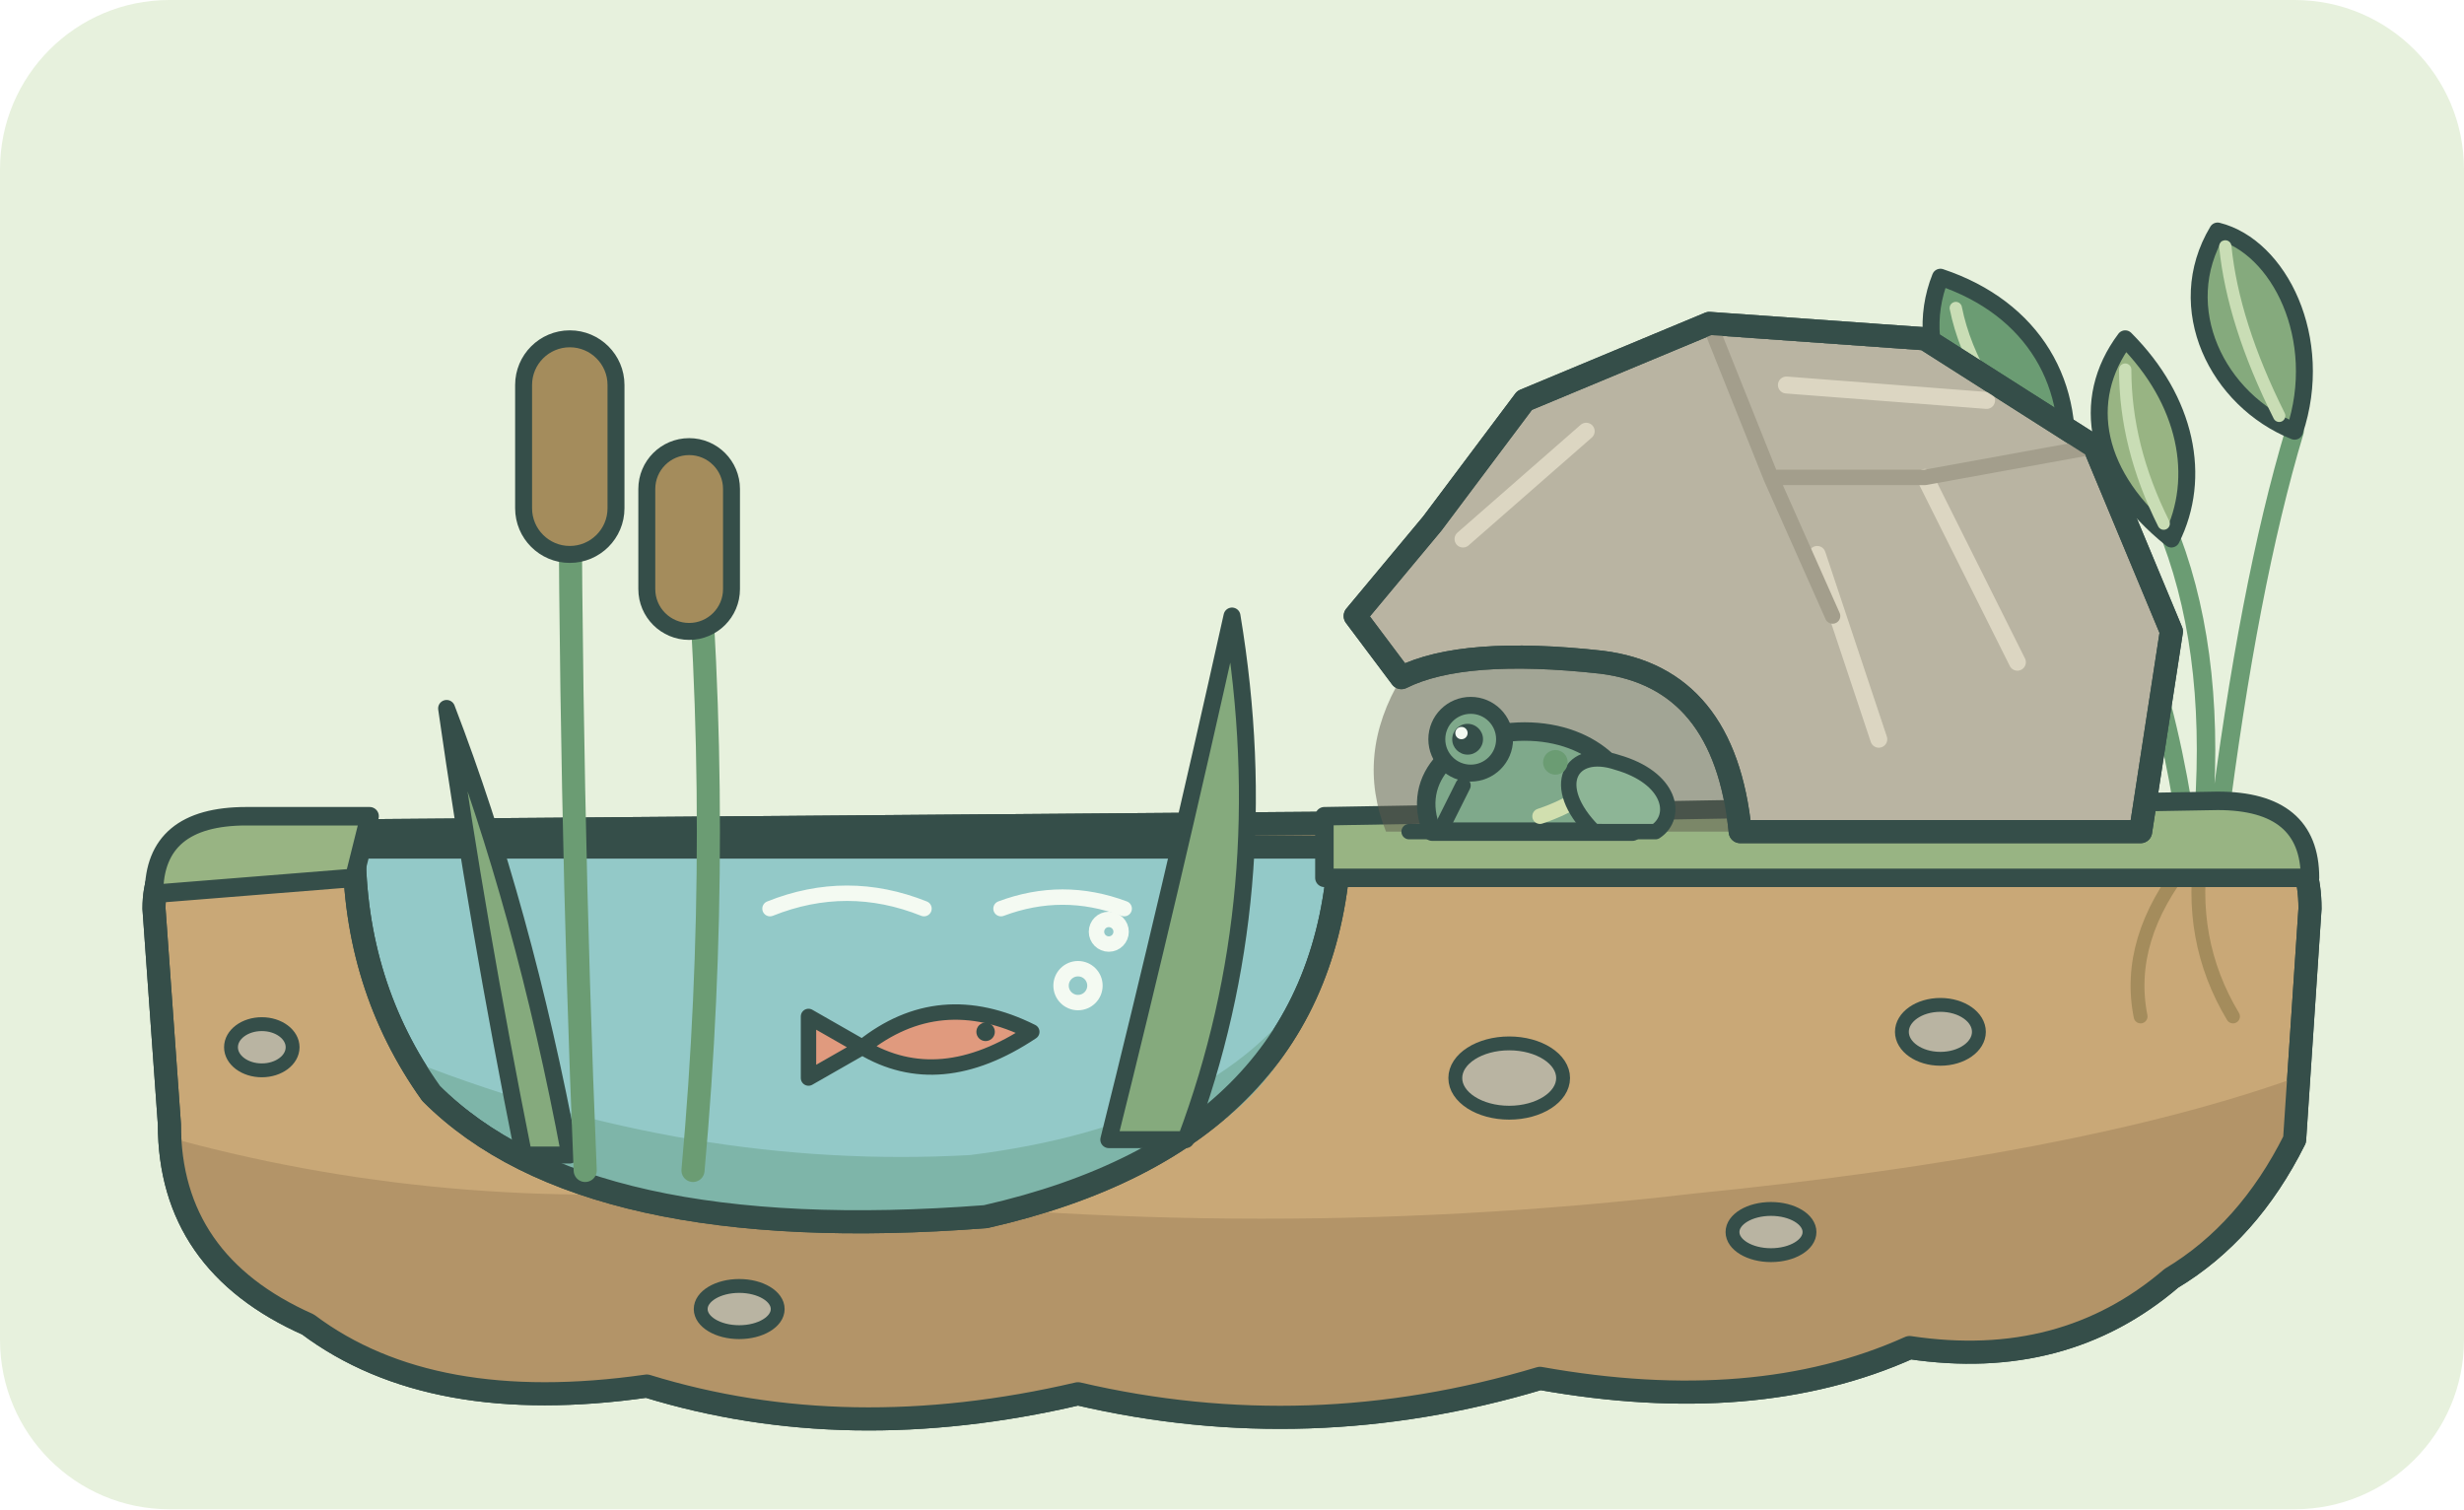
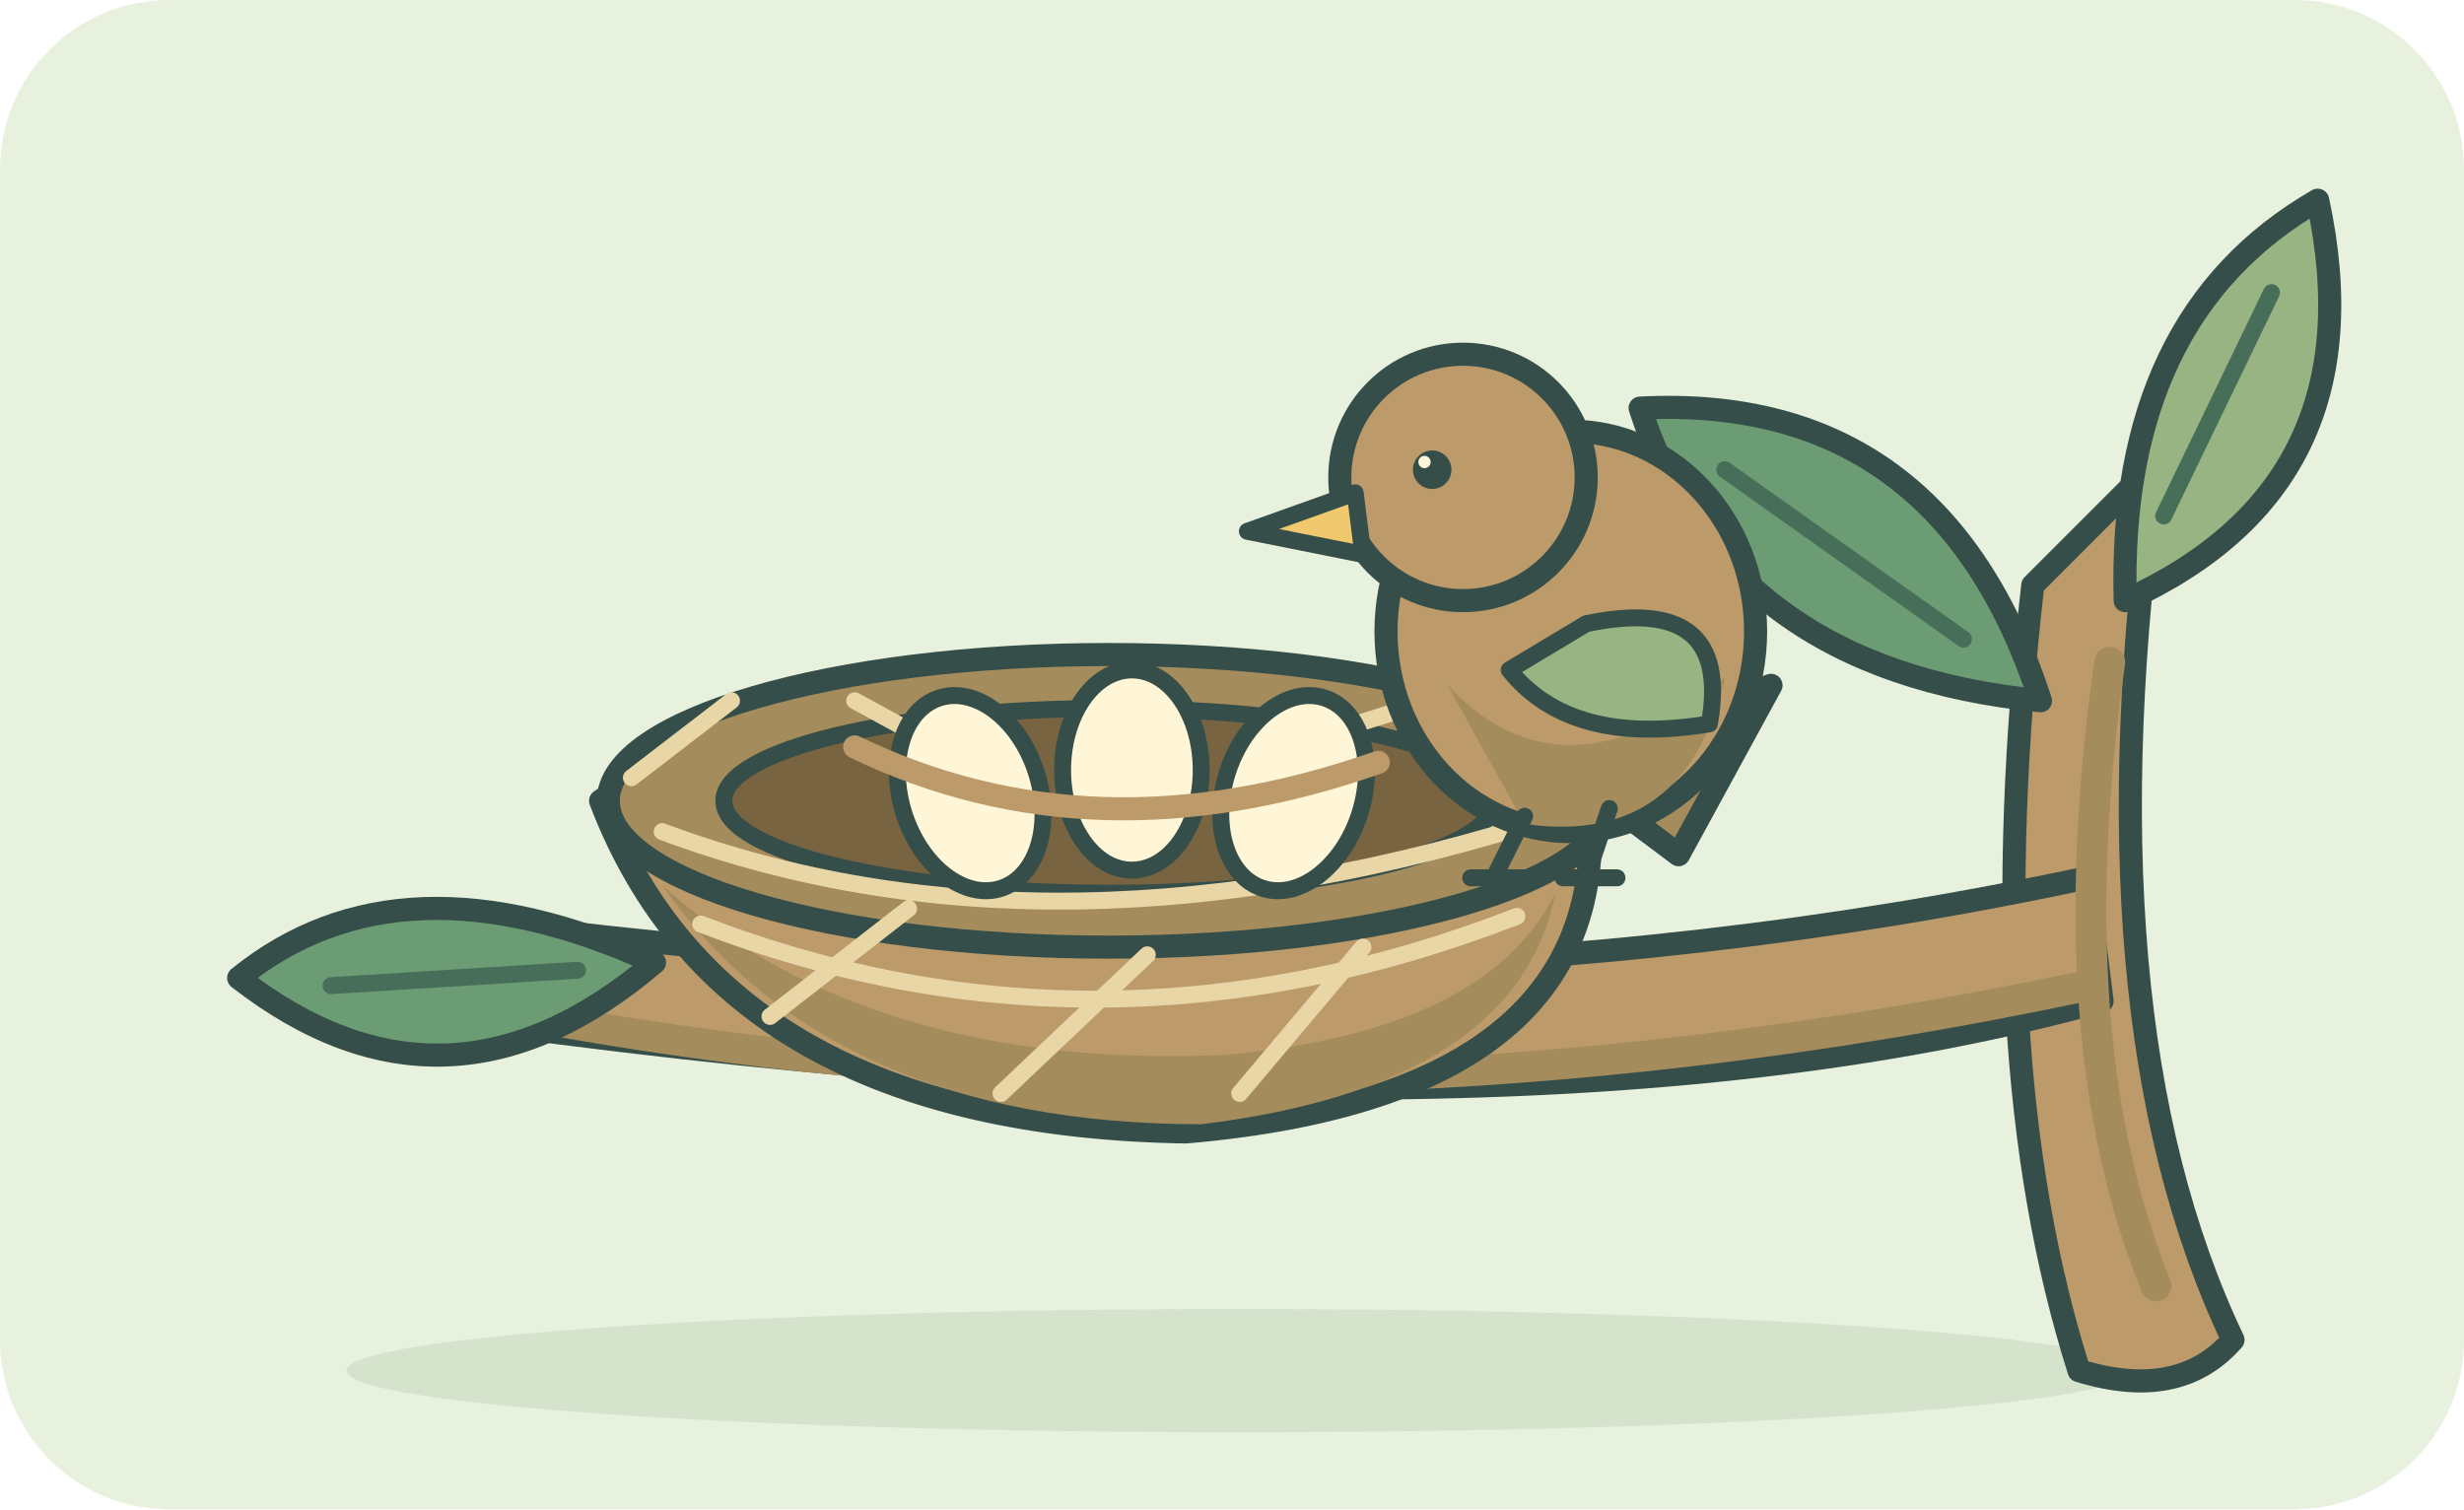
<svg xmlns="http://www.w3.org/2000/svg" viewBox="0 0 320 196" width="320" height="196" role="img" aria-labelledby="habitats-art-title">
  <rect width="320" height="196" rx="22" fill="#E7F1DD" />
  <g stroke="#354E49" stroke-width="3" stroke-linecap="round" stroke-linejoin="round">
-     <path d="M284 108Q280 80 268 62M288 108Q292 76 298 56M286 108Q288 86 282 70" fill="none" stroke="#6B9C73" stroke-width="2.4" />
-     <path d="M268 62C254 58 248 46 252 36C264 40 270 50 268 62Z" fill="#6B9C73" stroke-width="2.2" />
-     <path d="M298 56C302 44 296 32 288 30C282 40 288 52 298 56Z" fill="#85AA7D" stroke-width="2.2" />
-     <path d="M282 70C272 62 270 52 276 44C284 52 286 62 282 70Z" fill="#98B483" stroke-width="2.2" />
-     <path d="M266 60Q256 50 254 40M296 54Q290 42 289 32M281 68Q276 58 276 48" fill="none" stroke="#C9DDB5" stroke-width="1.6" />
-     <path d="M20 118Q20 108 32 108L288 106Q300 106 300 118L298 148Q292 160 282 166Q268 178 248 175Q228 184 200 179Q170 188 140 181Q110 188 84 180Q56 184 40 172Q22 164 22 146Z" fill="#C9A877" />
-     <path d="M23 148Q60 158 100 154Q160 162 220 155Q270 150 298 140L298 148Q292 160 282 166Q268 178 248 175Q228 184 200 179Q170 188 140 181Q110 188 84 180Q56 184 40 172Q22 164 23 148Z" fill="#B39468" stroke="none" />
-     <path d="M20 118Q20 108 32 108L288 106Q300 106 300 118L298 148Q292 160 282 166Q268 178 248 175Q228 184 200 179Q170 188 140 181Q110 188 84 180Q56 184 40 172Q22 164 22 146Z" fill="none" />
-     <g fill="#B9B4A2" stroke-width="1.8">
-       <ellipse cx="196" cy="140" rx="7" ry="4.5" />
-       <ellipse cx="252" cy="134" rx="5" ry="3.5" />
-       <ellipse cx="230" cy="160" rx="5" ry="3" />
-       <ellipse cx="96" cy="170" rx="5" ry="3" />
-       <ellipse cx="34" cy="136" rx="4" ry="3" />
-     </g>
-     <path d="M286 110q-2 12 4 22M284 112q-8 10-6 20" fill="none" stroke="#A48C5C" stroke-width="1.8" />
-     <path d="M46 110L174 110Q172 148 128 158Q76 162 56 142Q46 128 46 110Z" fill="#93C9C8" />
-     <path d="M54 138Q90 152 126 150Q158 146 170 128Q166 150 128 158Q76 162 54 138Z" fill="#7EB5A9" stroke="none" />
-     <path d="M46 110L174 110Q172 148 128 158Q76 162 56 142Q46 128 46 110Z" fill="none" />
-     <path d="M20 116Q20 106 32 106L48 106L46 114L21 116ZM172 114L172 106L288 104Q300 104 300 114Z" fill="#98B483" stroke-width="2.4" />
-     <path d="M68 150Q62 120 58 92Q68 118 74 150Z" fill="#85AA7D" stroke-width="2.2" />
-     <path d="M76 152Q74 104 74 50M90 152Q94 108 90 64" fill="none" stroke="#6B9C73" />
-     <rect x="68" y="44" width="12" height="28" rx="6" fill="#A48C5C" stroke-width="2.2" />
-     <rect x="84" y="58" width="11" height="24" rx="5.5" fill="#A48C5C" stroke-width="2.2" />
-     <path d="M154 148Q166 116 160 80Q152 116 144 148Z" fill="#85AA7D" stroke-width="2.2" />
-     <path d="M112 136Q122 128 134 134Q122 142 112 136ZM112 136l-7-4v8Z" fill="#E09A7E" stroke-width="2" />
-     <circle cx="128" cy="134" r="1.2" fill="#354E49" stroke="none" />
-     <g fill="none" stroke="#F4FAF2" stroke-width="2">
-       <path d="M100 118q10-4 20 0M130 118q8-3 16 0" />
-       <circle cx="140" cy="128" r="2.2" />
-       <circle cx="144" cy="121" r="1.6" />
-     </g>
-     <path d="M176 80L186 68L198 52L222 42L250 44L272 58L282 82L278 108L226 108Q224 88 208 86Q190 84 182 88Z" fill="#B9B4A2" />
-     <path d="M182 88Q190 84 208 86Q224 88 226 108L180 108Q176 98 182 88Z" fill="#5E5A4E" opacity=".5" stroke="none" />
-     <path d="M226 108Q224 88 208 86Q190 84 182 88" fill="none" stroke="#8F8A79" stroke-width="2.2" />
-     <path d="M190 70L206 56M232 50L258 52M250 62L262 86M236 72L244 96" fill="none" stroke="#DCD6C2" stroke-width="2.2" />
-     <path d="M222 42L230 62L250 62L272 58M230 62L238 80" fill="none" stroke="#A39E8C" stroke-width="2" />
-     <path d="M176 80L186 68L198 52L222 42L250 44L272 58L282 82L278 108L226 108Q224 88 208 86Q190 84 182 88Z" fill="none" />
-     <path d="M186 108C183 101 189 95 198 95C207 95 213 101 212 108Z" fill="#7FA98B" stroke-width="2.4" />
-     <path d="M200 106Q206 104 209 100" fill="none" stroke="#D1DFAF" stroke-width="2" />
-     <path d="M207 108C201 102 204 97 210 99C217 101 218 106 215 108Z" fill="#8DB596" stroke-width="2" />
-     <path d="M190 102l-3 6h-4M208 108h-7" fill="none" stroke-width="2" />
-     <circle cx="191" cy="96" r="4.4" fill="#7FA98B" stroke-width="2.2" />
-     <circle cx="190.6" cy="96" r="2" fill="#354E49" stroke="none" />
-     <circle cx="189.8" cy="95.2" r=".8" fill="#F4FAF2" stroke="none" />
-     <circle cx="202" cy="99" r="1.6" fill="#6B9C73" stroke="none" />
+     <ellipse cx="161" cy="178" rx="116" ry="8" fill="#739174" opacity=".16" stroke="none" />
+     <path d="M270 178Q257 137 264 76L280 60Q270 132 290 174Q283 182 270 178Z" fill="#BC9A69" />
+     <path d="M273 130Q197 151 64 133L57 119Q173 135 271 114Z" fill="#BC9A69" />
+     <path d="M69 132Q167 150 271 128M280 167Q267 135 274 86" fill="none" stroke="#A48C5C" stroke-width="4" />
+     <path d="M265 91Q224 87 213 53Q252 51 265 91Z" fill="#6B9C73" />
+     <path d="M276 78Q275 41 301 26Q309 63 276 78Z" fill="#98B483" />
+     <path d="M85 125Q52 110 31 127Q58 148 85 125Z" fill="#6B9C73" />
+     <path d="M255 83L224 61M281 67L295 38M75 126L43 128" fill="none" stroke="#476E59" stroke-width="2.2" />
+     <path d="M78 104Q110 82 206 101Q212 142 154 147Q94 146 78 104Z" fill="#BC9A69" />
+     <path d="M86 115Q113 139 159 137Q193 134 202 116Q197 141 156 146Q108 146 86 115Z" fill="#A48C5C" stroke="none" />
+     <ellipse cx="144" cy="104" rx="65" ry="19" fill="#A48C5C" />
+     <ellipse cx="144" cy="104" rx="50" ry="12" fill="#796442" stroke-width="2.2" />
+     <path d="M86 108Q137 127 202 106M91 120Q143 140 197 119M100 132L118 118M130 142L149 124M161 142L177 123M82 101L95 91M111 91L122 97M173 95L189 90" fill="none" stroke="#E9D6A7" stroke-width="2.2" />
+     <ellipse cx="126" cy="103" rx="9" ry="13" transform="rotate(-18 126 103)" fill="#FFF6D8" stroke-width="2.2" />
+     <ellipse cx="147" cy="100" rx="9" ry="13" fill="#FFF6D8" stroke-width="2.2" />
+     <ellipse cx="168" cy="103" rx="9" ry="13" transform="rotate(18 168 103)" fill="#FFF6D8" stroke-width="2.2" />
+     <path d="M111 97Q142 112 179 99" fill="none" stroke="#BC9A69" stroke-width="3" />
+     <path d="M202 99L230 89L218 111Z" fill="#A48C5C" />
+     <ellipse cx="204" cy="82" rx="24" ry="26" fill="#BC9A69" />
+     <path d="M188 89Q203 105 224 88Q219 110 198 107Z" fill="#A48C5C" stroke="none" />
+     <path d="M206 81Q225 77 222 94Q204 97 196 87Z" fill="#98B483" stroke-width="2.2" />
+     <circle cx="190" cy="62" r="16" fill="#BC9A69" />
+     <path d="M176 64L162 69L177 72Z" fill="#F0C86D" stroke-width="2.2" />
+     <circle cx="186" cy="61" r="2.5" fill="#354E49" stroke="none" />
+     <circle cx="185" cy="60" r=".8" fill="#FFF6D8" stroke="none" />
+     <path d="M198 106L194 114M209 105L206 114M191 114h7M203 114h7" fill="none" stroke-width="2.2" />
  </g>
</svg>
